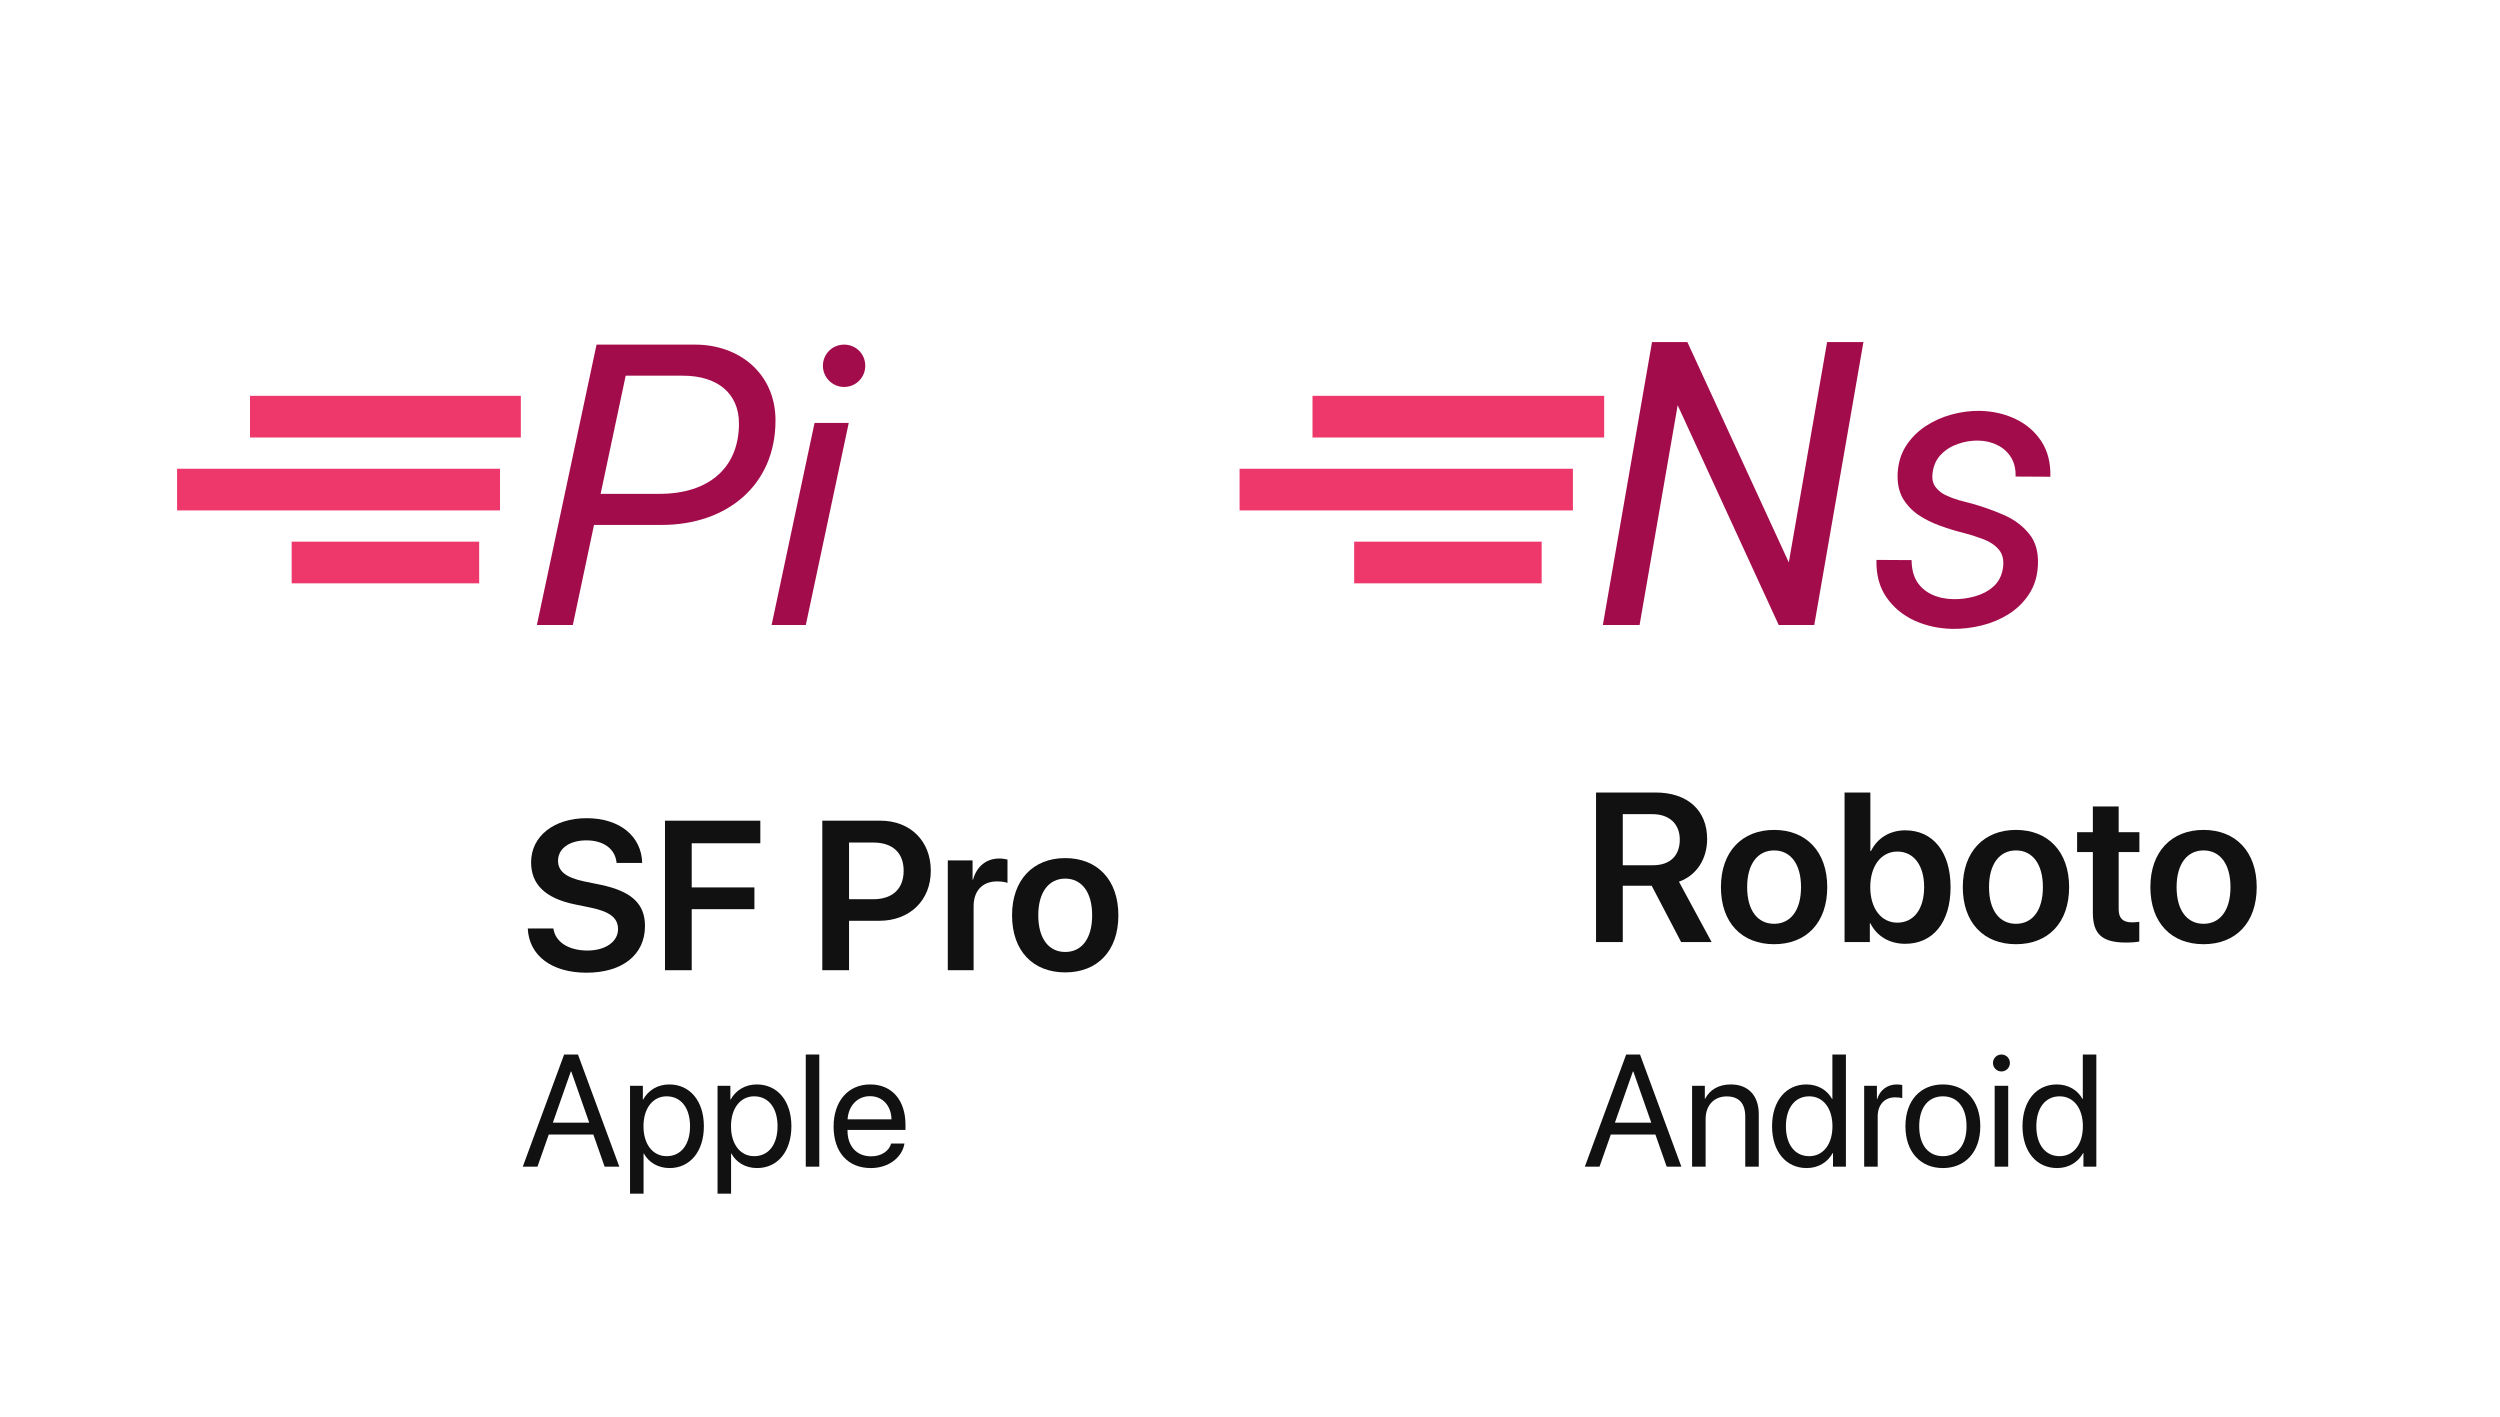
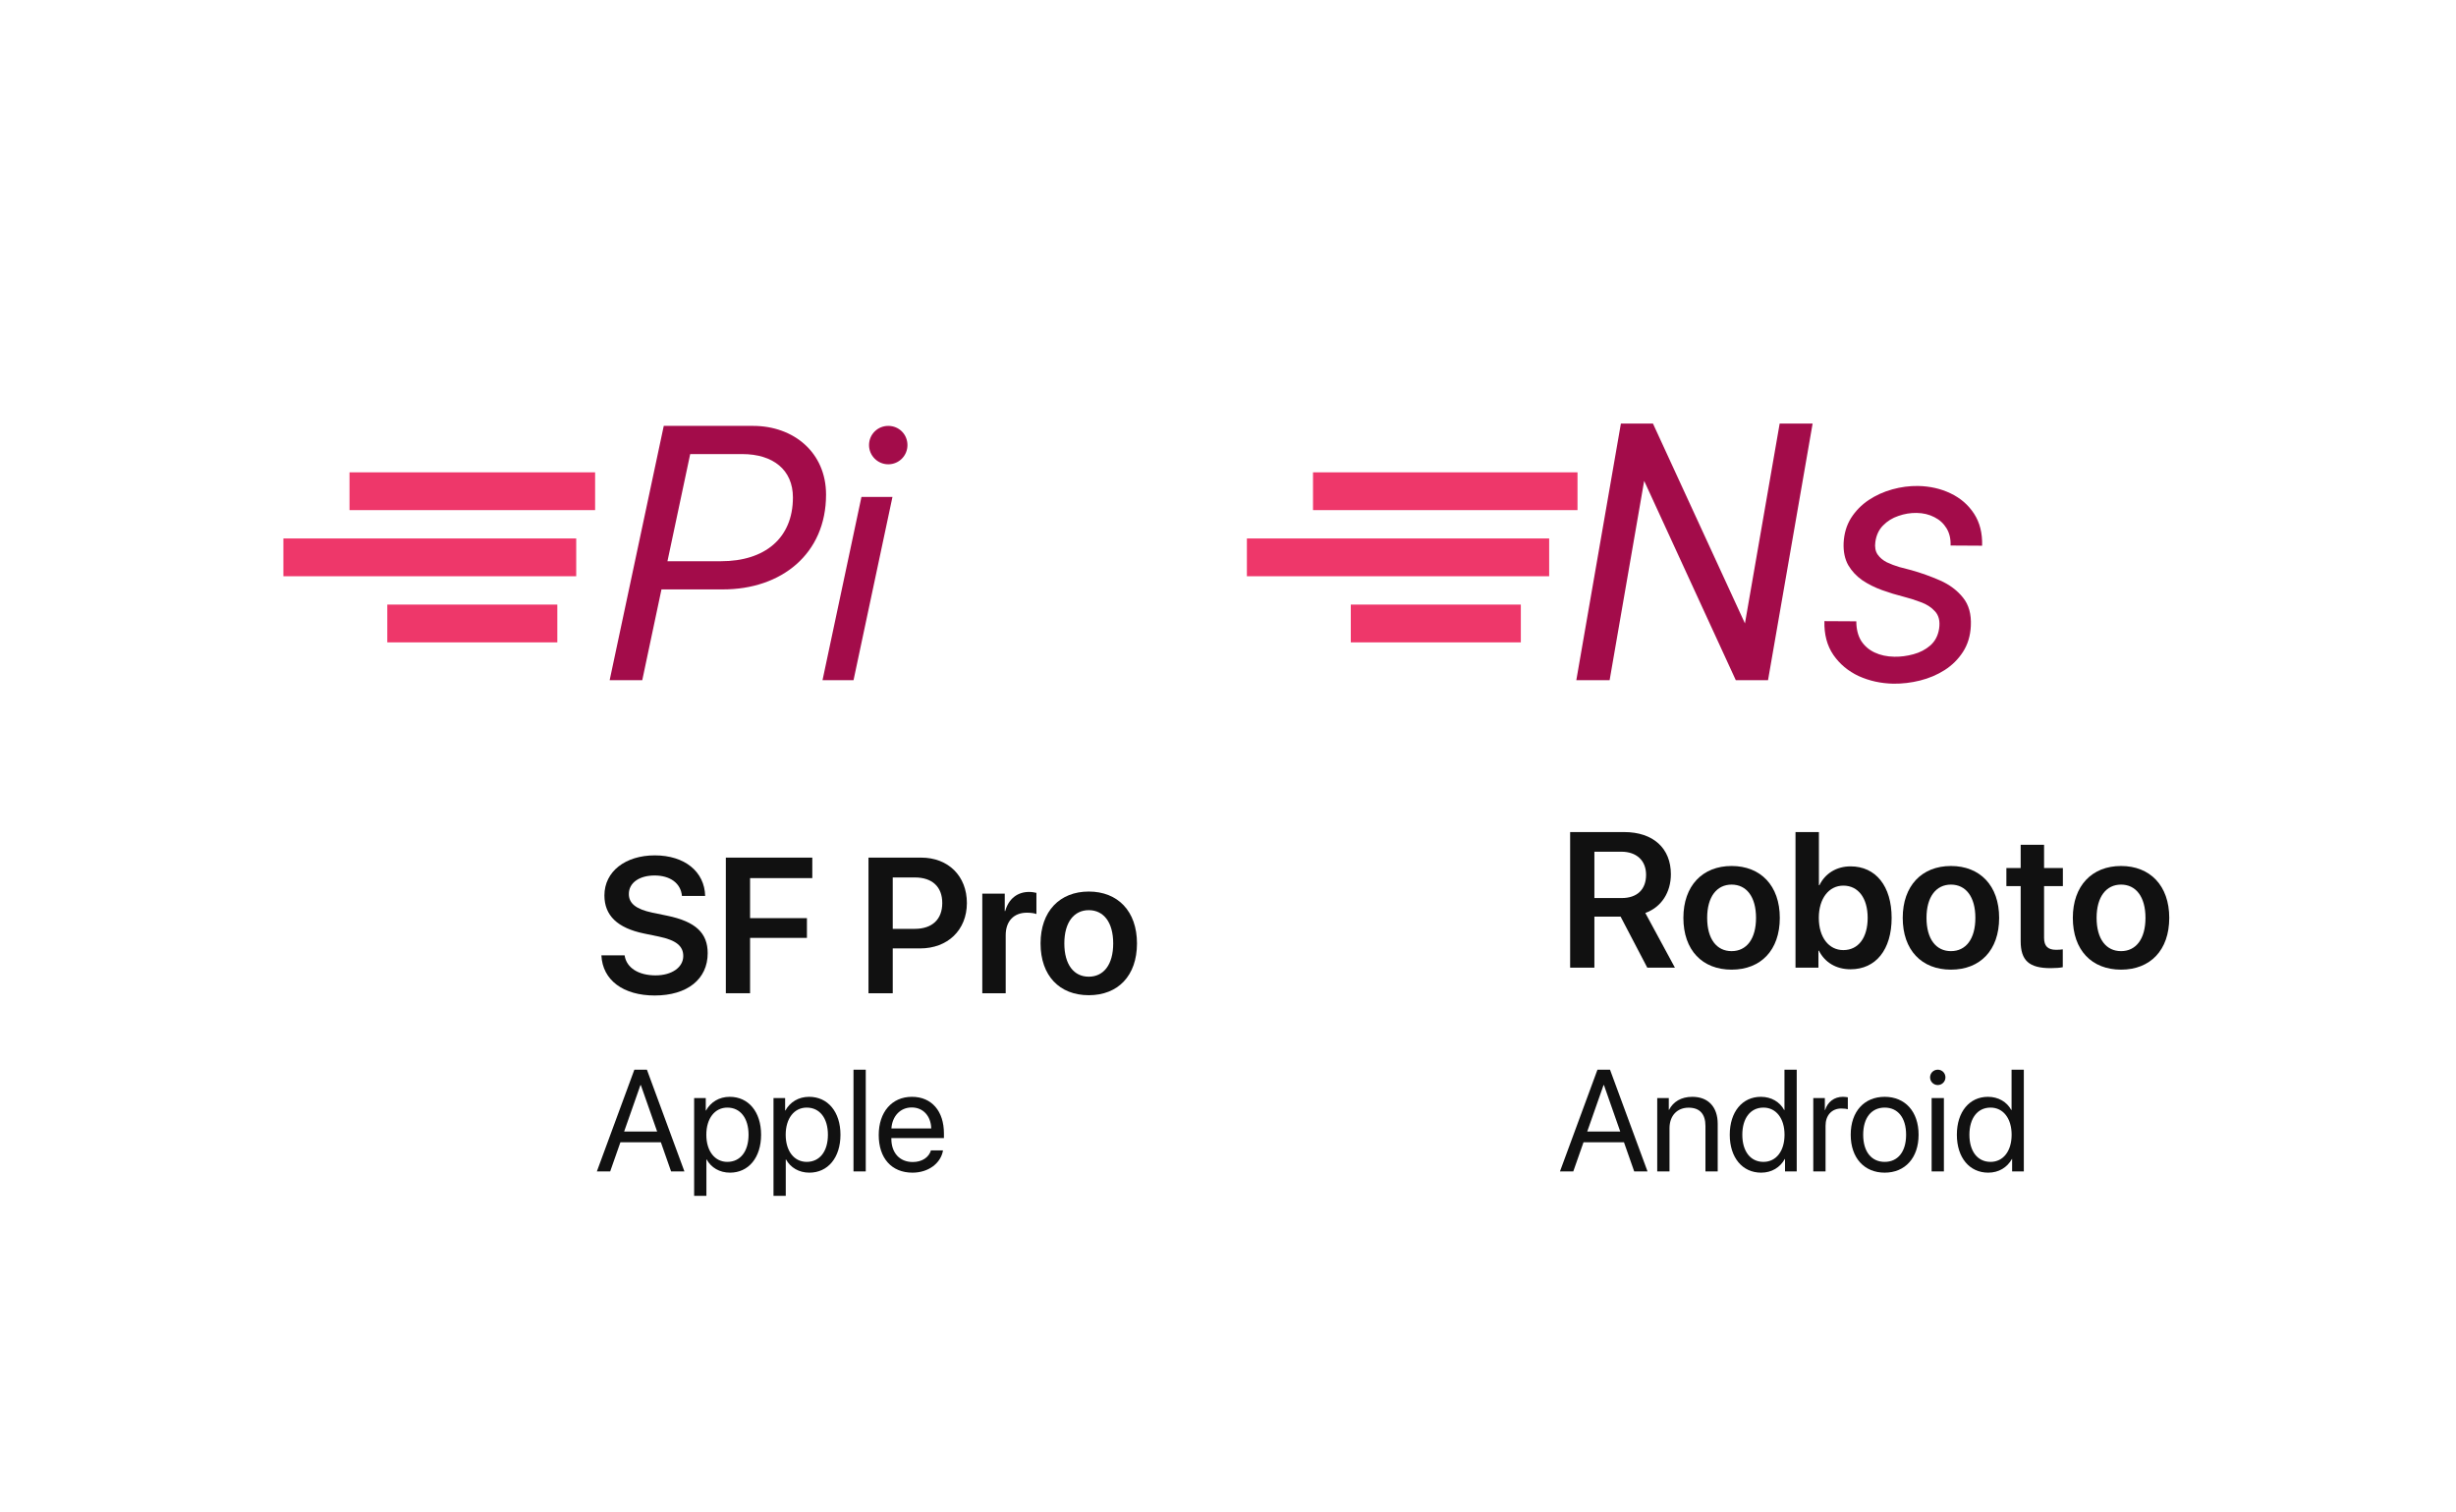
- <svg xmlns="http://www.w3.org/2000/svg" width="240" height="136" viewBox="0 0 240 136" fill="none">
-   <path d="M57.268 33.083L51.541 60H54.992L57.025 50.393H63.535C69.71 50.393 74.448 46.644 74.448 40.358C74.448 35.899 71.016 33.083 66.725 33.083H57.268ZM60.066 36.067H65.569C68.852 36.067 70.941 37.746 70.941 40.656C70.941 44.984 67.956 47.409 63.33 47.409H57.66L60.066 36.067Z" fill="#A30C4A" />
-   <path d="M81.033 37.149C82.171 37.149 83.066 36.235 83.066 35.116C83.066 33.978 82.171 33.083 81.033 33.083C79.913 33.083 78.999 33.978 78.999 35.116C78.999 36.235 79.913 37.149 81.033 37.149ZM74.075 60H77.358L81.48 40.6H78.197L74.075 60Z" fill="#A30C4A" />
-   <path d="M50.666 89.132C50.786 91.758 52.985 93.38 56.307 93.38C59.76 93.38 61.919 91.649 61.919 88.903C61.919 86.774 60.655 85.56 57.631 84.933L56.079 84.615C54.288 84.237 53.572 83.61 53.572 82.635C53.572 81.431 54.706 80.675 56.297 80.675C57.939 80.675 59.073 81.491 59.193 82.844H61.65C61.59 80.278 59.491 78.546 56.317 78.546C53.203 78.546 50.985 80.258 50.985 82.784C50.985 84.884 52.328 86.237 55.203 86.824L56.745 87.142C58.615 87.53 59.332 88.167 59.332 89.201C59.332 90.395 58.128 91.251 56.397 91.251C54.606 91.251 53.313 90.455 53.124 89.132H50.666Z" fill="#111111" />
-   <path d="M66.405 93.141V87.281H72.424V85.192H66.405V80.954H72.992V78.785H63.839V93.141H66.405Z" fill="#111111" />
-   <path d="M78.941 78.785V93.141H81.508V88.396H84.413C87.318 88.396 89.357 86.456 89.357 83.59C89.357 80.725 87.377 78.785 84.522 78.785H78.941ZM81.508 80.884H83.846C85.686 80.884 86.751 81.869 86.751 83.59C86.751 85.331 85.676 86.326 83.836 86.326H81.508V80.884Z" fill="#111111" />
-   <path d="M90.989 93.141H93.466V87.003C93.466 85.52 94.312 84.615 95.714 84.615C96.132 84.615 96.51 84.675 96.719 84.754V82.516C96.54 82.476 96.261 82.416 95.943 82.416C94.7 82.416 93.774 83.153 93.416 84.436H93.367V82.596H90.989V93.141Z" fill="#111111" />
-   <path d="M102.261 93.35C105.355 93.35 107.364 91.291 107.364 87.868C107.364 84.456 105.335 82.377 102.261 82.377C99.186 82.377 97.157 84.466 97.157 87.868C97.157 91.291 99.167 93.35 102.261 93.35ZM102.261 91.39C100.689 91.39 99.674 90.117 99.674 87.868C99.674 85.63 100.699 84.347 102.261 84.347C103.833 84.347 104.847 85.63 104.847 87.868C104.847 90.117 103.833 91.39 102.261 91.39Z" fill="#111111" />
-   <path d="M58.044 112H59.454L55.484 101.233H54.156L50.187 112H51.597L52.679 108.918H56.962L58.044 112ZM54.798 102.867H54.843L56.566 107.777H53.074L54.798 102.867Z" fill="#111111" />
-   <path d="M64.251 104.106C63.125 104.106 62.222 104.68 61.745 105.553H61.715V104.24H60.483V114.589H61.782V110.739H61.812C62.274 111.59 63.17 112.134 64.281 112.134C66.236 112.134 67.572 110.552 67.572 108.12C67.572 105.687 66.229 104.106 64.251 104.106ZM63.998 110.993C62.67 110.993 61.774 109.851 61.774 108.12C61.774 106.396 62.67 105.247 63.998 105.247C65.378 105.247 66.244 106.366 66.244 108.12C66.244 109.881 65.378 110.993 63.998 110.993Z" fill="#111111" />
-   <path d="M72.653 104.106C71.527 104.106 70.624 104.68 70.146 105.553H70.116V104.24H68.885V114.589H70.183V110.739H70.213C70.676 111.59 71.571 112.134 72.683 112.134C74.638 112.134 75.974 110.552 75.974 108.12C75.974 105.687 74.631 104.106 72.653 104.106ZM72.4 110.993C71.071 110.993 70.176 109.851 70.176 108.12C70.176 106.396 71.071 105.247 72.4 105.247C73.78 105.247 74.645 106.366 74.645 108.12C74.645 109.881 73.78 110.993 72.4 110.993Z" fill="#111111" />
-   <path d="M77.354 112H78.652V101.233H77.354V112Z" fill="#111111" />
-   <path d="M85.554 109.776C85.338 110.508 84.614 111.008 83.629 111.008C82.234 111.008 81.361 110.03 81.361 108.545V108.471H86.927V107.978C86.927 105.628 85.636 104.106 83.54 104.106C81.398 104.106 80.025 105.74 80.025 108.15C80.025 110.59 81.376 112.134 83.599 112.134C85.293 112.134 86.606 111.134 86.83 109.776H85.554ZM83.517 105.232C84.741 105.232 85.554 106.158 85.584 107.456H81.368C81.45 106.165 82.301 105.232 83.517 105.232Z" fill="#111111" />
-   <path d="M178.889 32.84L174.169 60H170.756L161.056 38.902L157.4 60H153.874L158.593 32.84H161.988L171.726 53.993L175.401 32.84H178.889Z" fill="#A30C4A" />
-   <path d="M192.282 54.534C192.394 53.763 192.251 53.16 191.853 52.725C191.468 52.29 190.958 51.96 190.324 51.736C189.702 51.5 189.092 51.307 188.496 51.158C187.749 50.971 186.997 50.741 186.238 50.468C185.48 50.194 184.783 49.846 184.149 49.423C183.527 48.988 183.03 48.453 182.657 47.819C182.296 47.172 182.135 46.389 182.172 45.468C182.222 44.474 182.483 43.597 182.955 42.838C183.44 42.08 184.062 41.446 184.821 40.936C185.592 40.426 186.431 40.046 187.339 39.798C188.247 39.549 189.148 39.431 190.044 39.443C191.312 39.468 192.463 39.729 193.495 40.227C194.539 40.724 195.366 41.439 195.976 42.372C196.585 43.305 196.871 44.436 196.834 45.767L193.495 45.748C193.52 45.039 193.377 44.43 193.066 43.92C192.755 43.41 192.326 43.019 191.779 42.745C191.231 42.459 190.61 42.31 189.913 42.297C189.254 42.285 188.607 42.391 187.973 42.614C187.339 42.826 186.798 43.162 186.35 43.622C185.903 44.069 185.629 44.654 185.53 45.375C185.455 45.91 185.536 46.351 185.772 46.7C186.008 47.035 186.332 47.309 186.742 47.52C187.165 47.719 187.606 47.887 188.067 48.024C188.539 48.148 188.968 48.26 189.354 48.36C190.373 48.646 191.381 49.007 192.376 49.442C193.37 49.877 194.179 50.48 194.801 51.251C195.422 52.01 195.702 53.011 195.64 54.255C195.59 55.312 195.31 56.232 194.801 57.015C194.303 57.786 193.656 58.427 192.861 58.937C192.077 59.434 191.213 59.801 190.268 60.037C189.323 60.273 188.377 60.385 187.432 60.373C186.127 60.348 184.908 60.081 183.776 59.571C182.657 59.048 181.762 58.302 181.09 57.332C180.418 56.35 180.101 55.156 180.139 53.751L183.515 53.77C183.515 54.578 183.683 55.262 184.019 55.821C184.367 56.369 184.846 56.785 185.455 57.071C186.064 57.357 186.761 57.506 187.544 57.519C188.203 57.531 188.875 57.444 189.559 57.258C190.255 57.071 190.852 56.76 191.35 56.325C191.859 55.877 192.17 55.28 192.282 54.534Z" fill="#A30C4A" />
-   <path d="M155.787 85.033H158.563L161.388 90.436H164.313L161.179 84.645C162.891 84.029 163.885 82.447 163.885 80.547C163.885 77.801 162.025 76.08 158.921 76.08H153.22V90.436H155.787V85.033ZM155.787 78.159H158.633C160.254 78.159 161.259 79.094 161.259 80.606C161.259 82.158 160.314 83.064 158.682 83.064H155.787V78.159Z" fill="#111111" />
-   <path d="M170.312 90.644C173.406 90.644 175.416 88.585 175.416 85.163C175.416 81.75 173.387 79.671 170.312 79.671C167.238 79.671 165.209 81.76 165.209 85.163C165.209 88.585 167.218 90.644 170.312 90.644ZM170.312 88.685C168.74 88.685 167.726 87.411 167.726 85.163C167.726 82.924 168.75 81.641 170.312 81.641C171.884 81.641 172.899 82.924 172.899 85.163C172.899 87.411 171.884 88.685 170.312 88.685Z" fill="#111111" />
-   <path d="M182.907 90.605C185.574 90.605 187.255 88.535 187.255 85.163C187.255 81.79 185.564 79.711 182.907 79.711C181.415 79.711 180.211 80.467 179.614 81.701H179.555V76.08H177.078V90.436H179.505V88.635H179.555C180.172 89.859 181.355 90.605 182.907 90.605ZM182.141 81.75C183.723 81.75 184.718 83.073 184.718 85.163C184.718 87.262 183.733 88.575 182.141 88.575C180.609 88.575 179.545 87.232 179.545 85.163C179.545 83.113 180.609 81.75 182.141 81.75Z" fill="#111111" />
-   <path d="M193.533 90.644C196.627 90.644 198.636 88.585 198.636 85.163C198.636 81.75 196.607 79.671 193.533 79.671C190.459 79.671 188.429 81.76 188.429 85.163C188.429 88.585 190.439 90.644 193.533 90.644ZM193.533 88.685C191.961 88.685 190.946 87.411 190.946 85.163C190.946 82.924 191.971 81.641 193.533 81.641C195.105 81.641 196.119 82.924 196.119 85.163C196.119 87.411 195.105 88.685 193.533 88.685Z" fill="#111111" />
-   <path d="M200.915 77.423V79.89H199.402V81.8H200.915V87.63C200.915 89.68 201.81 90.485 204.088 90.485C204.616 90.485 205.103 90.446 205.372 90.386V88.496C205.213 88.525 204.894 88.545 204.665 88.545C203.79 88.545 203.392 88.147 203.392 87.282V81.8H205.382V79.89H203.392V77.423H200.915Z" fill="#111111" />
-   <path d="M211.54 90.644C214.634 90.644 216.644 88.585 216.644 85.163C216.644 81.75 214.614 79.671 211.54 79.671C208.466 79.671 206.436 81.76 206.436 85.163C206.436 88.585 208.446 90.644 211.54 90.644ZM211.54 88.685C209.968 88.685 208.953 87.411 208.953 85.163C208.953 82.924 209.978 81.641 211.54 81.641C213.112 81.641 214.127 82.924 214.127 85.163C214.127 87.411 213.112 88.685 211.54 88.685Z" fill="#111111" />
-   <path d="M160.001 112H161.411L157.441 101.233H156.113L152.144 112H153.554L154.636 108.918H158.919L160.001 112ZM156.755 102.867H156.8L158.523 107.777H155.031L156.755 102.867Z" fill="#111111" />
-   <path d="M162.44 112H163.739V107.433C163.739 106.12 164.537 105.255 165.761 105.255C166.955 105.255 167.544 105.941 167.544 107.195V112H168.842V106.963C168.842 105.202 167.858 104.106 166.156 104.106C164.955 104.106 164.127 104.643 163.694 105.479H163.664V104.24H162.44V112Z" fill="#111111" />
-   <path d="M173.439 112.134C174.558 112.134 175.446 111.582 175.946 110.687H175.968V112H177.207V101.233H175.909V105.501H175.879C175.416 104.65 174.521 104.106 173.409 104.106C171.454 104.106 170.118 105.687 170.118 108.12C170.118 110.552 171.462 112.134 173.439 112.134ZM173.685 105.247C175.021 105.247 175.916 106.389 175.916 108.12C175.916 109.858 175.021 110.993 173.685 110.993C172.312 110.993 171.447 109.881 171.447 108.12C171.447 106.366 172.312 105.247 173.685 105.247Z" fill="#111111" />
-   <path d="M178.96 112H180.259V107.165C180.259 106.068 180.915 105.344 181.923 105.344C182.236 105.344 182.512 105.382 182.617 105.419V104.158C182.512 104.143 182.318 104.106 182.094 104.106C181.184 104.106 180.468 104.65 180.214 105.508H180.184V104.24H178.96V112Z" fill="#111111" />
-   <path d="M186.519 112.134C188.66 112.134 190.108 110.59 190.108 108.12C190.108 105.643 188.66 104.106 186.519 104.106C184.37 104.106 182.922 105.643 182.922 108.12C182.922 110.59 184.37 112.134 186.519 112.134ZM186.519 110.993C185.146 110.993 184.243 109.948 184.243 108.12C184.243 106.292 185.146 105.247 186.519 105.247C187.892 105.247 188.787 106.292 188.787 108.12C188.787 109.948 187.892 110.993 186.519 110.993Z" fill="#111111" />
-   <path d="M192.137 102.86C192.593 102.86 192.951 102.494 192.951 102.046C192.951 101.591 192.593 101.233 192.137 101.233C191.69 101.233 191.324 101.591 191.324 102.046C191.324 102.494 191.69 102.86 192.137 102.86ZM191.488 112H192.787V104.24H191.488V112Z" fill="#111111" />
-   <path d="M197.48 112.134C198.599 112.134 199.487 111.582 199.987 110.687H200.009V112H201.248V101.233H199.95V105.501H199.92C199.457 104.65 198.562 104.106 197.45 104.106C195.495 104.106 194.16 105.687 194.16 108.12C194.16 110.552 195.503 112.134 197.48 112.134ZM197.726 105.247C199.062 105.247 199.957 106.389 199.957 108.12C199.957 109.858 199.062 110.993 197.726 110.993C196.353 110.993 195.488 109.881 195.488 108.12C195.488 106.366 196.353 105.247 197.726 105.247Z" fill="#111111" />
-   <path fill-rule="evenodd" clip-rule="evenodd" d="M50 42H24V38H50V42ZM48 49L17 49V45L48 45V49ZM28 56L46 56V52L28 52V56Z" fill="#EE376A" />
-   <path fill-rule="evenodd" clip-rule="evenodd" d="M154 42H126V38H154V42ZM151 49L119 49V45L151 45V49ZM130 56L148 56V52L130 52V56Z" fill="#EE376A" />
+ <svg xmlns="http://www.w3.org/2000/svg" width="260" height="160" viewBox="0 0 260 160" fill="none">
+   <path d="M70.268 45.083L64.541 72H67.992L70.025 62.393H76.535C82.71 62.393 87.448 58.644 87.448 52.358C87.448 47.899 84.016 45.083 79.725 45.083H70.268ZM73.066 48.067H78.569C81.852 48.067 83.941 49.746 83.941 52.656C83.941 56.984 80.956 59.409 76.33 59.409H70.659L73.066 48.067Z" fill="#A30C4A" />
+   <path d="M94.033 49.149C95.171 49.149 96.066 48.235 96.066 47.116C96.066 45.978 95.171 45.083 94.033 45.083C92.913 45.083 91.999 45.978 91.999 47.116C91.999 48.235 92.913 49.149 94.033 49.149ZM87.075 72H90.358L94.48 52.6H91.197L87.075 72Z" fill="#A30C4A" />
+   <path d="M63.666 101.132C63.786 103.758 65.985 105.38 69.307 105.38C72.76 105.38 74.918 103.649 74.918 100.903C74.918 98.774 73.655 97.56 70.631 96.934L69.079 96.615C67.288 96.237 66.572 95.611 66.572 94.635C66.572 93.432 67.706 92.676 69.297 92.676C70.939 92.676 72.073 93.491 72.193 94.844H74.65C74.59 92.278 72.491 90.547 69.317 90.547C66.203 90.547 63.985 92.258 63.985 94.785C63.985 96.884 65.328 98.237 68.203 98.824L69.745 99.142C71.615 99.53 72.332 100.167 72.332 101.202C72.332 102.396 71.128 103.251 69.397 103.251C67.606 103.251 66.313 102.455 66.124 101.132H63.666Z" fill="#111111" />
+   <path d="M79.405 105.141V99.282H85.424V97.192H79.405V92.954H85.992V90.785H76.839V105.141H79.405Z" fill="#111111" />
+   <path d="M91.941 90.785V105.141H94.508V100.396H97.413C100.318 100.396 102.357 98.456 102.357 95.591C102.357 92.725 100.377 90.785 97.522 90.785H91.941ZM94.508 92.885H96.846C98.686 92.885 99.751 93.869 99.751 95.591C99.751 97.332 98.676 98.326 96.836 98.326H94.508V92.885Z" fill="#111111" />
+   <path d="M103.989 105.141H106.466V99.003C106.466 97.521 107.312 96.615 108.714 96.615C109.132 96.615 109.51 96.675 109.719 96.755V94.516C109.54 94.476 109.262 94.417 108.943 94.417C107.7 94.417 106.774 95.153 106.416 96.436H106.366V94.596H103.989V105.141Z" fill="#111111" />
+   <path d="M115.261 105.35C118.355 105.35 120.364 103.291 120.364 99.868C120.364 96.456 118.335 94.377 115.261 94.377C112.186 94.377 110.157 96.466 110.157 99.868C110.157 103.291 112.167 105.35 115.261 105.35ZM115.261 103.39C113.689 103.39 112.674 102.117 112.674 99.868C112.674 97.63 113.699 96.347 115.261 96.347C116.833 96.347 117.847 97.63 117.847 99.868C117.847 102.117 116.833 103.39 115.261 103.39Z" fill="#111111" />
+   <path d="M71.043 124H72.454L68.484 113.233H67.156L63.187 124H64.597L65.679 120.918H69.962L71.043 124ZM67.798 114.867H67.843L69.566 119.777H66.074L67.798 114.867ZM77.252 116.106C76.125 116.106 75.222 116.68 74.745 117.553H74.715V116.24H73.484V126.589H74.782V122.739H74.812C75.274 123.59 76.17 124.134 77.281 124.134C79.236 124.134 80.572 122.552 80.572 120.12C80.572 117.688 79.229 116.106 77.252 116.106ZM76.998 122.993C75.67 122.993 74.774 121.851 74.774 120.12C74.774 118.396 75.67 117.247 76.998 117.247C78.378 117.247 79.244 118.367 79.244 120.12C79.244 121.881 78.378 122.993 76.998 122.993ZM85.653 116.106C84.527 116.106 83.624 116.68 83.146 117.553H83.116V116.24H81.885V126.589H83.183V122.739H83.213C83.676 123.59 84.571 124.134 85.683 124.134C87.638 124.134 88.974 122.552 88.974 120.12C88.974 117.688 87.631 116.106 85.653 116.106ZM85.4 122.993C84.071 122.993 83.176 121.851 83.176 120.12C83.176 118.396 84.071 117.247 85.4 117.247C86.78 117.247 87.645 118.367 87.645 120.12C87.645 121.881 86.78 122.993 85.4 122.993ZM90.354 124H91.652V113.233H90.354V124ZM98.554 121.776C98.338 122.508 97.614 123.008 96.629 123.008C95.234 123.008 94.361 122.03 94.361 120.545V120.471H99.927V119.978C99.927 117.628 98.636 116.106 96.54 116.106C94.398 116.106 93.025 117.74 93.025 120.15C93.025 122.59 94.376 124.134 96.599 124.134C98.293 124.134 99.606 123.134 99.83 121.776H98.554ZM96.517 117.232C97.741 117.232 98.554 118.158 98.584 119.456H94.368C94.45 118.165 95.301 117.232 96.517 117.232Z" fill="#111111" />
+   <path d="M191.889 44.84L187.169 72H183.756L174.056 50.903L170.4 72H166.874L171.593 44.84H174.988L184.726 65.993L188.401 44.84H191.889Z" fill="#A30C4A" />
+   <path d="M205.282 66.534C205.394 65.763 205.251 65.16 204.853 64.725C204.468 64.29 203.958 63.96 203.324 63.736C202.702 63.5 202.092 63.307 201.496 63.158C200.749 62.971 199.997 62.742 199.238 62.468C198.48 62.194 197.783 61.846 197.149 61.423C196.527 60.988 196.03 60.453 195.657 59.819C195.296 59.172 195.135 58.389 195.172 57.469C195.222 56.474 195.483 55.597 195.955 54.839C196.44 54.08 197.062 53.446 197.821 52.936C198.592 52.426 199.431 52.047 200.339 51.798C201.247 51.549 202.148 51.431 203.044 51.444C204.312 51.468 205.463 51.73 206.495 52.227C207.539 52.724 208.366 53.439 208.976 54.372C209.585 55.305 209.871 56.437 209.834 57.767L206.495 57.748C206.52 57.04 206.377 56.43 206.066 55.92C205.755 55.41 205.326 55.019 204.779 54.745C204.231 54.459 203.61 54.31 202.913 54.297C202.254 54.285 201.607 54.391 200.973 54.615C200.339 54.826 199.798 55.162 199.35 55.622C198.903 56.07 198.629 56.654 198.53 57.375C198.455 57.91 198.536 58.352 198.772 58.7C199.008 59.036 199.332 59.309 199.742 59.521C200.165 59.72 200.606 59.887 201.067 60.024C201.539 60.149 201.968 60.261 202.354 60.36C203.373 60.646 204.381 61.007 205.376 61.442C206.37 61.877 207.179 62.48 207.801 63.251C208.422 64.01 208.702 65.011 208.64 66.255C208.59 67.312 208.31 68.232 207.801 69.015C207.303 69.786 206.656 70.427 205.861 70.937C205.077 71.434 204.213 71.801 203.268 72.037C202.323 72.274 201.377 72.385 200.432 72.373C199.127 72.348 197.908 72.081 196.776 71.571C195.657 71.049 194.762 70.302 194.09 69.332C193.418 68.35 193.101 67.156 193.139 65.751L196.515 65.77C196.515 66.578 196.683 67.262 197.019 67.822C197.367 68.369 197.846 68.785 198.455 69.071C199.064 69.357 199.761 69.507 200.544 69.519C201.203 69.531 201.875 69.444 202.559 69.258C203.255 69.071 203.852 68.76 204.35 68.325C204.859 67.877 205.17 67.281 205.282 66.534Z" fill="#A30C4A" />
+   <path d="M168.787 97.033H171.563L174.388 102.436H177.313L174.179 96.645C175.891 96.029 176.885 94.447 176.885 92.546C176.885 89.801 175.025 88.079 171.921 88.079H166.22V102.436H168.787V97.033ZM168.787 90.159H171.633C173.254 90.159 174.259 91.094 174.259 92.606C174.259 94.158 173.314 95.064 171.682 95.064H168.787V90.159Z" fill="#111111" />
+   <path d="M183.312 102.644C186.406 102.644 188.416 100.585 188.416 97.163C188.416 93.75 186.387 91.671 183.312 91.671C180.238 91.671 178.209 93.76 178.209 97.163C178.209 100.585 180.218 102.644 183.312 102.644ZM183.312 100.685C181.74 100.685 180.726 99.411 180.726 97.163C180.726 94.924 181.75 93.641 183.312 93.641C184.884 93.641 185.899 94.924 185.899 97.163C185.899 99.411 184.884 100.685 183.312 100.685Z" fill="#111111" />
+   <path d="M195.907 102.605C198.574 102.605 200.255 100.535 200.255 97.163C200.255 93.79 198.564 91.711 195.907 91.711C194.415 91.711 193.211 92.467 192.614 93.701H192.555V88.079H190.078V102.436H192.505V100.635H192.555C193.172 101.859 194.355 102.605 195.907 102.605ZM195.141 93.75C196.723 93.75 197.718 95.073 197.718 97.163C197.718 99.262 196.733 100.575 195.141 100.575C193.609 100.575 192.545 99.232 192.545 97.163C192.545 95.113 193.609 93.75 195.141 93.75Z" fill="#111111" />
+   <path d="M206.533 102.644C209.627 102.644 211.636 100.585 211.636 97.163C211.636 93.75 209.607 91.671 206.533 91.671C203.459 91.671 201.429 93.76 201.429 97.163C201.429 100.585 203.439 102.644 206.533 102.644ZM206.533 100.685C204.961 100.685 203.946 99.411 203.946 97.163C203.946 94.924 204.971 93.641 206.533 93.641C208.105 93.641 209.119 94.924 209.119 97.163C209.119 99.411 208.105 100.685 206.533 100.685Z" fill="#111111" />
+   <path d="M213.915 89.423V91.89H212.402V93.8H213.915V99.63C213.915 101.679 214.81 102.485 217.088 102.485C217.616 102.485 218.103 102.445 218.372 102.386V100.496C218.213 100.525 217.894 100.545 217.665 100.545C216.79 100.545 216.392 100.147 216.392 99.282V93.8H218.382V91.89H216.392V89.423H213.915Z" fill="#111111" />
+   <path d="M224.54 102.644C227.634 102.644 229.644 100.585 229.644 97.163C229.644 93.75 227.614 91.671 224.54 91.671C221.466 91.671 219.436 93.76 219.436 97.163C219.436 100.585 221.446 102.644 224.54 102.644ZM224.54 100.685C222.968 100.685 221.953 99.411 221.953 97.163C221.953 94.924 222.978 93.641 224.54 93.641C226.112 93.641 227.127 94.924 227.127 97.163C227.127 99.411 226.112 100.685 224.54 100.685Z" fill="#111111" />
+   <path d="M173.001 124H174.411L170.441 113.233H169.113L165.144 124H166.554L167.636 120.918H171.919L173.001 124ZM169.755 114.867H169.8L171.523 119.777H168.031L169.755 114.867Z" fill="#111111" />
+   <path d="M175.44 124H176.739V119.434C176.739 118.12 177.537 117.255 178.761 117.255C179.955 117.255 180.544 117.941 180.544 119.195V124H181.842V118.963C181.842 117.203 180.858 116.106 179.156 116.106C177.955 116.106 177.127 116.643 176.694 117.479H176.664V116.24H175.44V124Z" fill="#111111" />
+   <path d="M186.439 124.134C187.558 124.134 188.446 123.582 188.946 122.687H188.968V124H190.207V113.233H188.909V117.501H188.879C188.416 116.65 187.521 116.106 186.409 116.106C184.454 116.106 183.118 117.688 183.118 120.12C183.118 122.552 184.462 124.134 186.439 124.134ZM186.685 117.247C188.021 117.247 188.916 118.389 188.916 120.12C188.916 121.859 188.021 122.993 186.685 122.993C185.312 122.993 184.447 121.881 184.447 120.12C184.447 118.367 185.312 117.247 186.685 117.247Z" fill="#111111" />
+   <path d="M191.96 124H193.259V119.165C193.259 118.068 193.915 117.344 194.923 117.344C195.236 117.344 195.512 117.382 195.617 117.419V116.158C195.512 116.143 195.318 116.106 195.094 116.106C194.184 116.106 193.468 116.65 193.214 117.508H193.184V116.24H191.96V124Z" fill="#111111" />
+   <path d="M199.519 124.134C201.66 124.134 203.108 122.59 203.108 120.12C203.108 117.643 201.66 116.106 199.519 116.106C197.37 116.106 195.922 117.643 195.922 120.12C195.922 122.59 197.37 124.134 199.519 124.134ZM199.519 122.993C198.146 122.993 197.243 121.948 197.243 120.12C197.243 118.292 198.146 117.247 199.519 117.247C200.892 117.247 201.787 118.292 201.787 120.12C201.787 121.948 200.892 122.993 199.519 122.993Z" fill="#111111" />
+   <path d="M205.137 114.86C205.593 114.86 205.951 114.494 205.951 114.046C205.951 113.591 205.593 113.233 205.137 113.233C204.69 113.233 204.324 113.591 204.324 114.046C204.324 114.494 204.69 114.86 205.137 114.86ZM204.488 124H205.787V116.24H204.488V124Z" fill="#111111" />
+   <path d="M210.48 124.134C211.599 124.134 212.487 123.582 212.987 122.687H213.009V124H214.248V113.233H212.95V117.501H212.92C212.457 116.65 211.562 116.106 210.45 116.106C208.495 116.106 207.16 117.688 207.16 120.12C207.16 122.552 208.503 124.134 210.48 124.134ZM210.726 117.247C212.062 117.247 212.957 118.389 212.957 120.12C212.957 121.859 212.062 122.993 210.726 122.993C209.353 122.993 208.488 121.881 208.488 120.12C208.488 118.367 209.353 117.247 210.726 117.247Z" fill="#111111" />
+   <path d="M63 54H37V50H63V54Z" fill="#EE376A" />
+   <path d="M61 61L30 61V57L61 57V61Z" fill="#EE376A" />
+   <path d="M41 68L59 68V64L41 64V68Z" fill="#EE376A" />
+   <path d="M167 54H139V50H167V54Z" fill="#EE376A" />
+   <path d="M164 61L132 61V57L164 57V61Z" fill="#EE376A" />
+   <path d="M143 68L161 68V64L143 64V68Z" fill="#EE376A" />
</svg>
